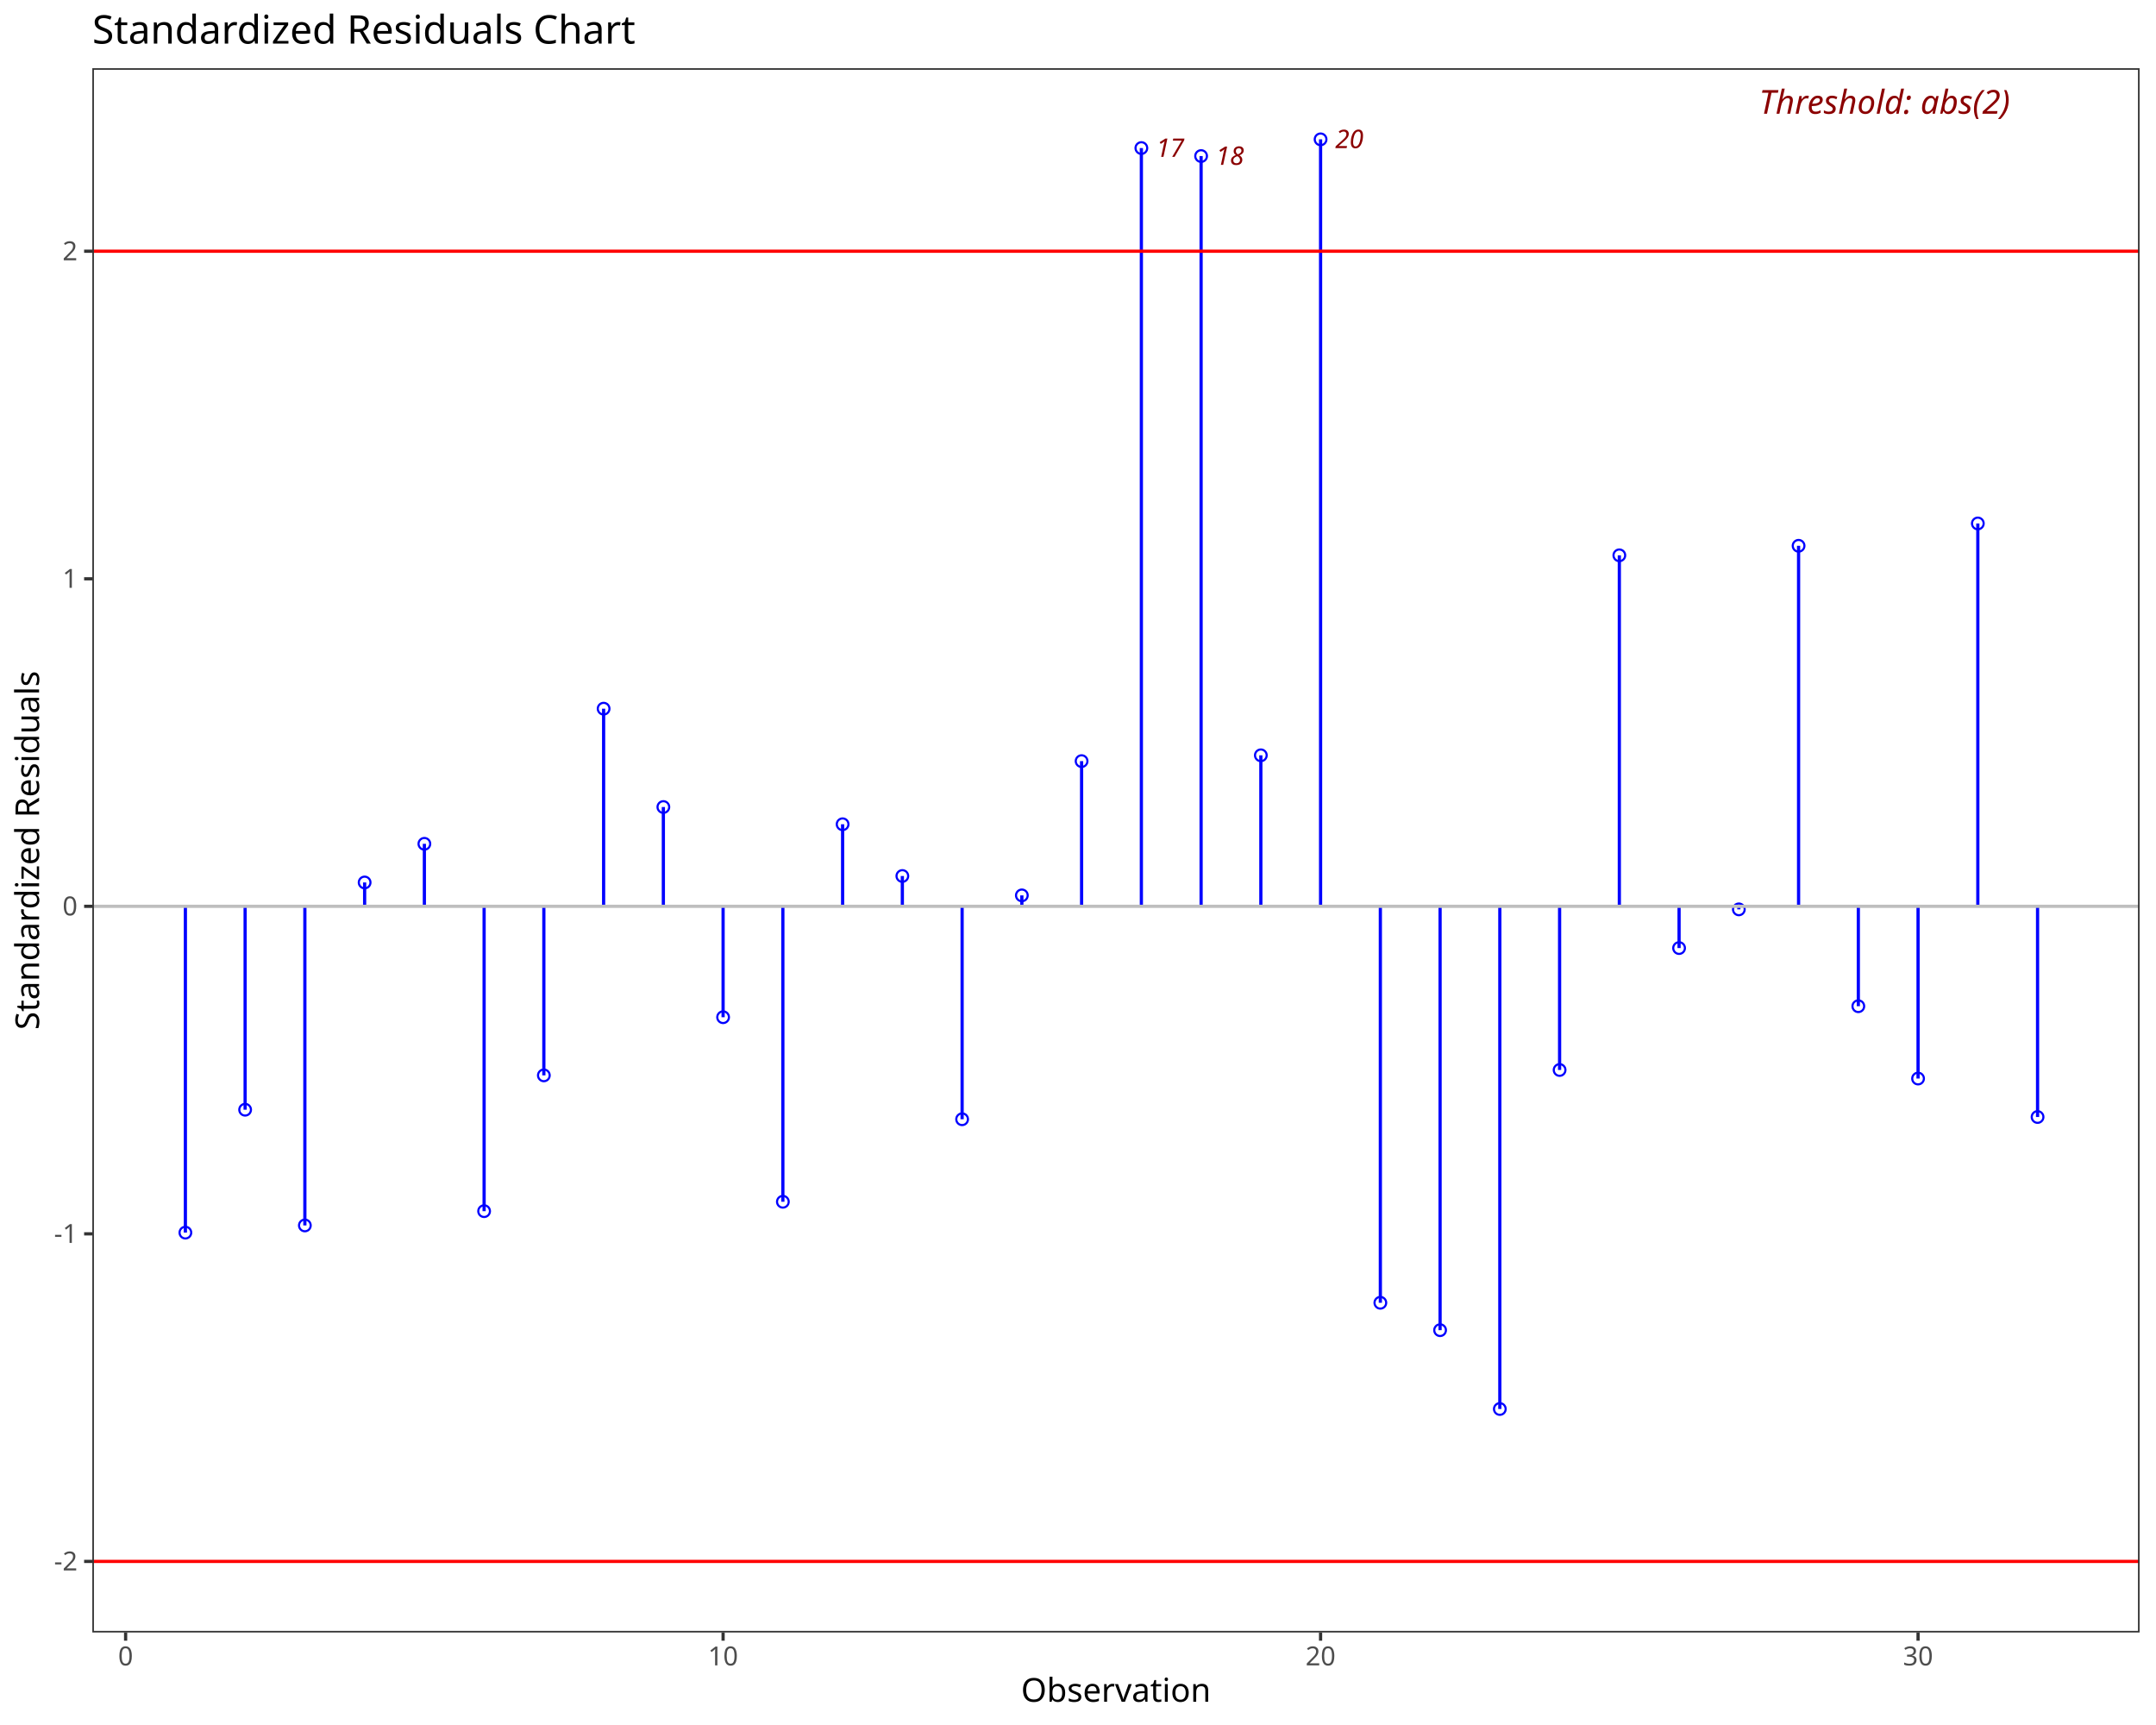
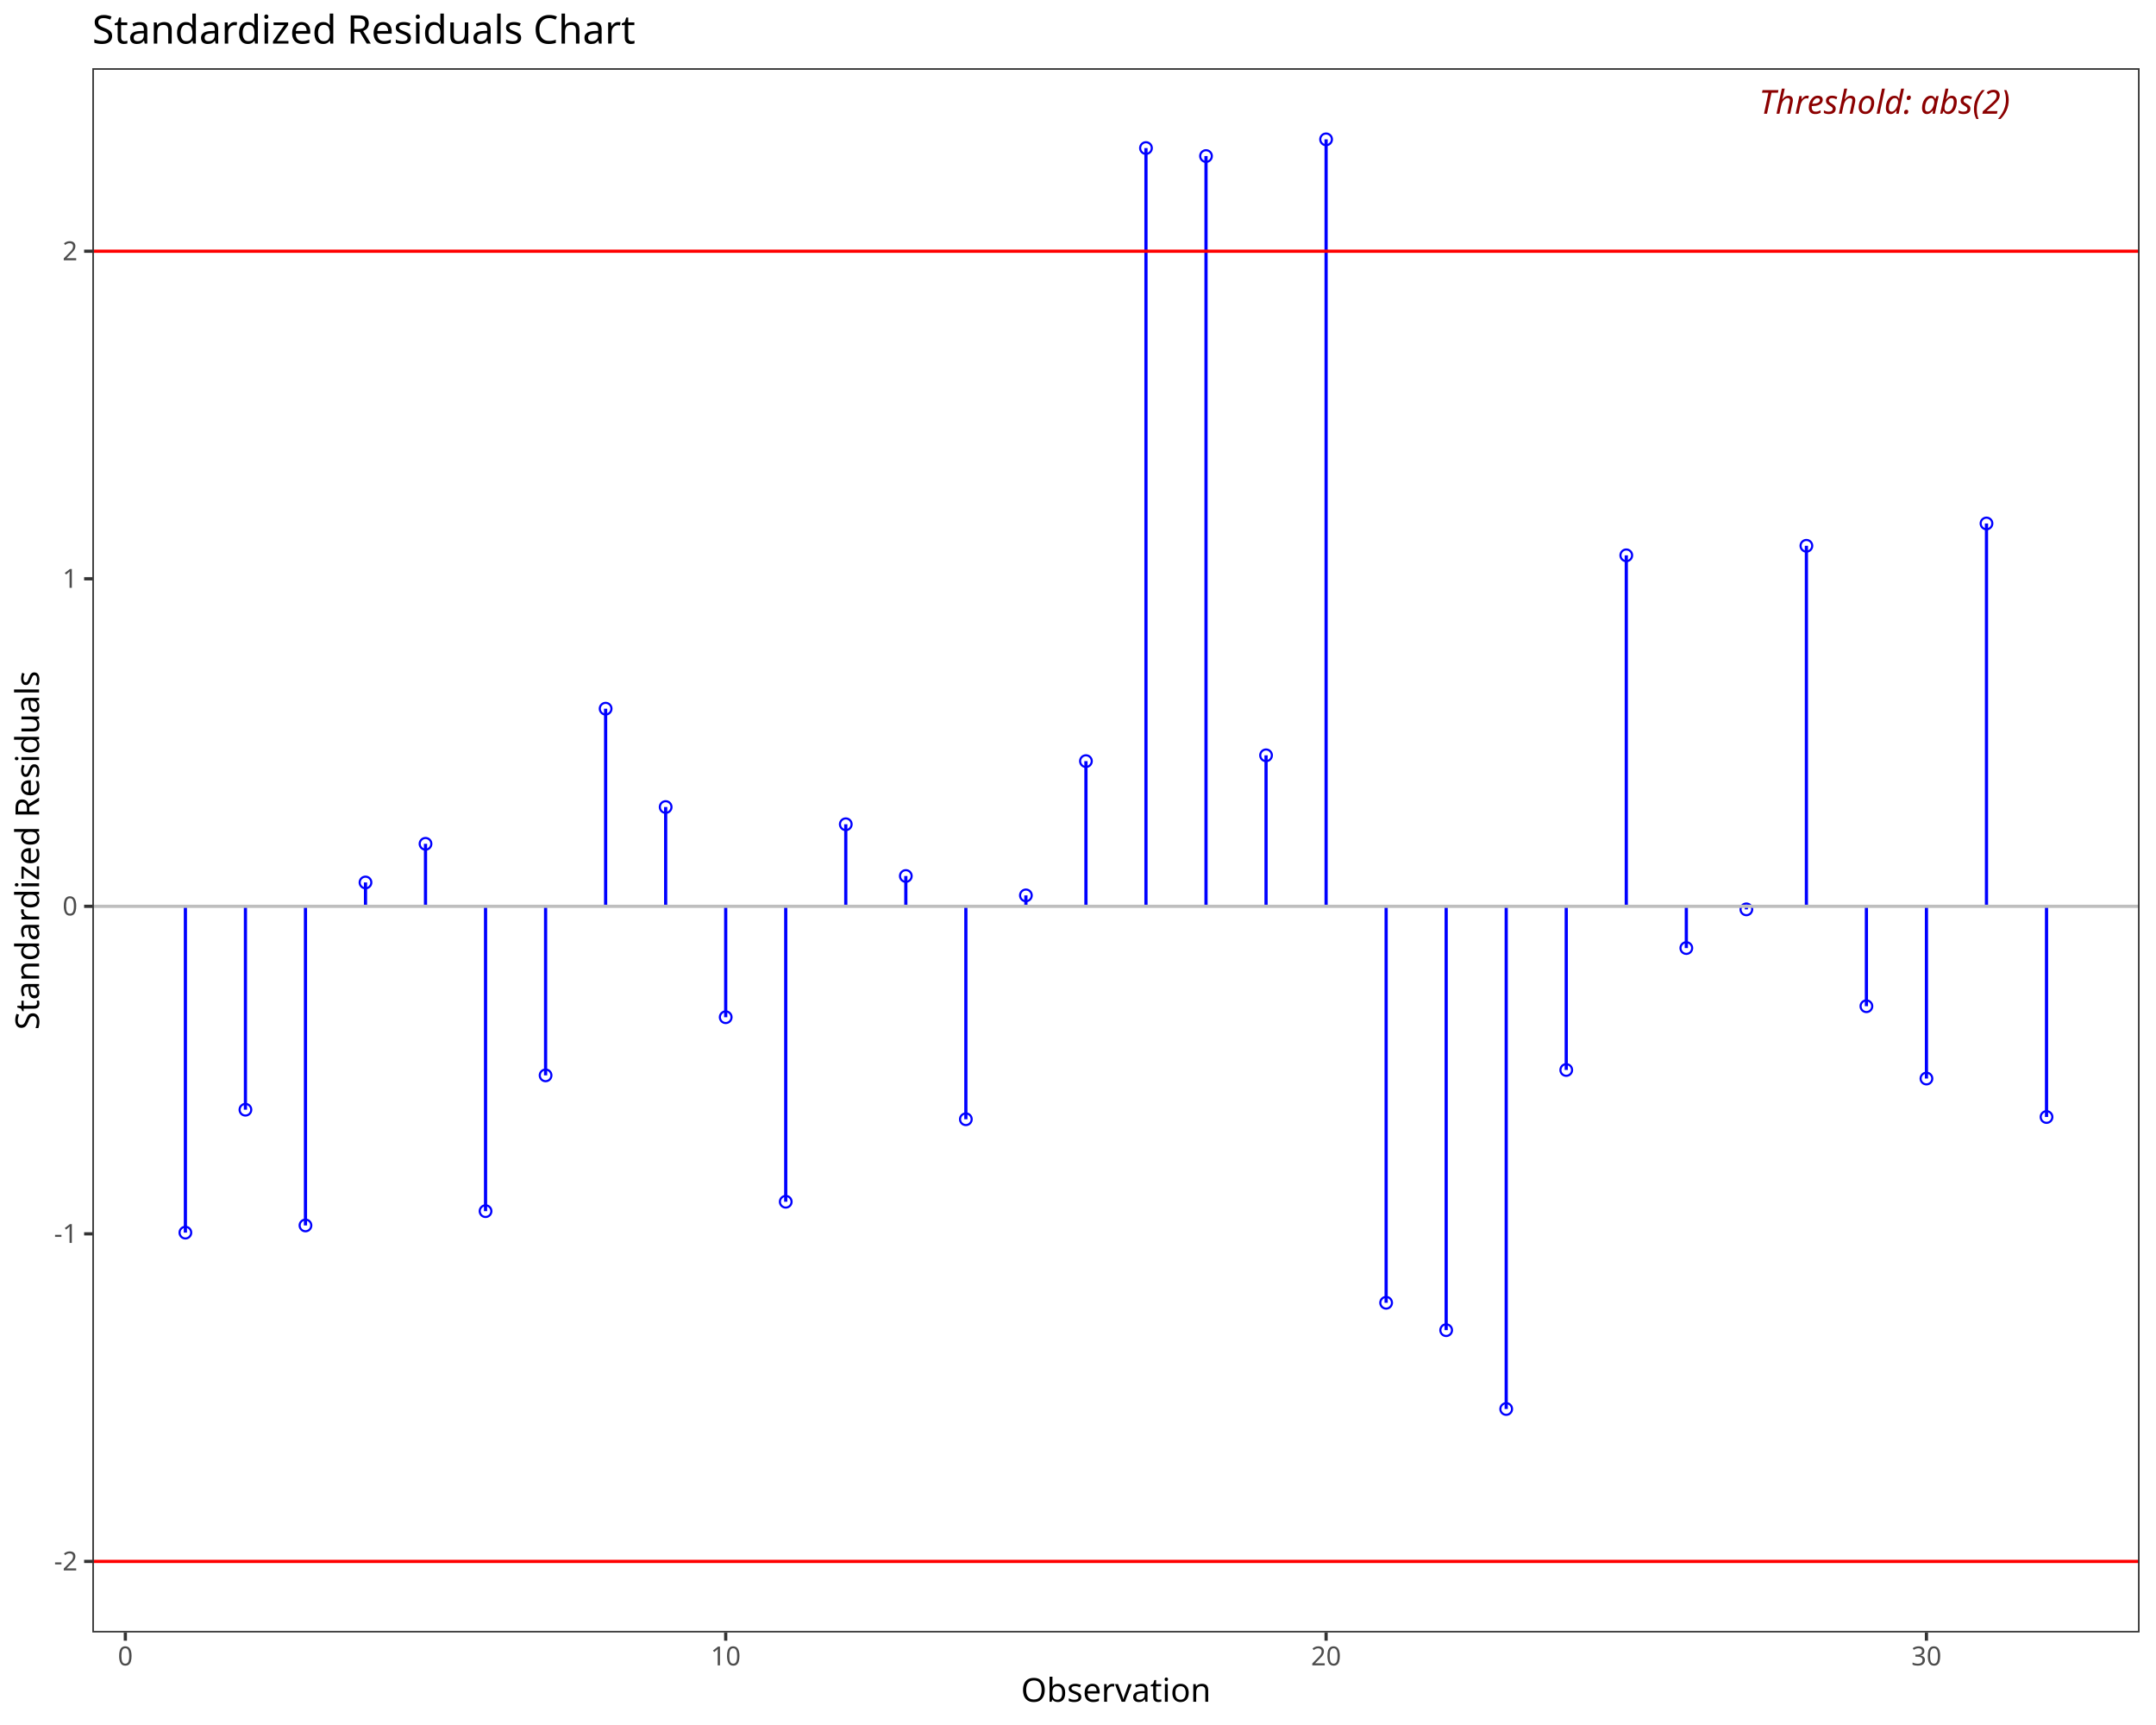
<svg xmlns="http://www.w3.org/2000/svg" class="svglite" data-engine-version="2.0" width="720.00pt" height="576.00pt" viewBox="0 0 720.00 576.00">
  <defs>
    <style type="text/css">
    .svglite line, .svglite polyline, .svglite polygon, .svglite path, .svglite rect, .svglite circle {
      fill: none;
      stroke: #000000;
      stroke-linecap: round;
      stroke-linejoin: round;
      stroke-miterlimit: 10.00;
    }
  </style>
  </defs>
  <rect width="100%" height="100%" style="stroke: none; fill: #FFFFFF;" />
  <defs>
    <clipPath id="cpMC4wMHw3MjAuMDB8MC4wMHw1NzYuMDA=">
      <rect x="0.00" y="0.00" width="720.00" height="576.00" />
    </clipPath>
  </defs>
  <g clip-path="url(#cpMC4wMHw3MjAuMDB8MC4wMHw1NzYuMDA=)">
    <rect x="0.00" y="0.00" width="720.00" height="576.00" style="stroke-width: 1.07; stroke: #FFFFFF; fill: #FFFFFF;" />
  </g>
  <defs>
    <clipPath id="cpMzAuODN8NzE0LjUyfDIyLjc4fDU0NS4xMQ==">
      <rect x="30.83" y="22.78" width="683.69" height="522.33" />
    </clipPath>
  </defs>
  <g clip-path="url(#cpMzAuODN8NzE0LjUyfDIyLjc4fDU0NS4xMQ==)">
    <rect x="30.83" y="22.78" width="683.69" height="522.33" style="stroke-width: 1.07; stroke: none; fill: #FFFFFF;" />
    <line x1="61.91" y1="302.63" x2="61.91" y2="411.59" style="stroke-width: 1.07; stroke: #0000FF; stroke-linecap: butt;" />
-     <line x1="81.86" y1="302.63" x2="81.86" y2="370.55" style="stroke-width: 1.07; stroke: #0000FF; stroke-linecap: butt;" />
-     <line x1="101.81" y1="302.63" x2="101.81" y2="409.19" style="stroke-width: 1.07; stroke: #0000FF; stroke-linecap: butt;" />
-     <line x1="121.77" y1="302.63" x2="121.77" y2="294.67" style="stroke-width: 1.07; stroke: #0000FF; stroke-linecap: butt;" />
-     <line x1="141.72" y1="302.63" x2="141.72" y2="281.76" style="stroke-width: 1.07; stroke: #0000FF; stroke-linecap: butt;" />
-     <line x1="161.67" y1="302.63" x2="161.67" y2="404.42" style="stroke-width: 1.07; stroke: #0000FF; stroke-linecap: butt;" />
-     <line x1="181.62" y1="302.63" x2="181.62" y2="359.08" style="stroke-width: 1.07; stroke: #0000FF; stroke-linecap: butt;" />
-     <line x1="201.58" y1="302.63" x2="201.58" y2="236.64" style="stroke-width: 1.07; stroke: #0000FF; stroke-linecap: butt;" />
-     <line x1="221.53" y1="302.63" x2="221.53" y2="269.48" style="stroke-width: 1.07; stroke: #0000FF; stroke-linecap: butt;" />
-     <line x1="241.48" y1="302.63" x2="241.48" y2="339.66" style="stroke-width: 1.07; stroke: #0000FF; stroke-linecap: butt;" />
-     <line x1="261.44" y1="302.63" x2="261.44" y2="401.28" style="stroke-width: 1.07; stroke: #0000FF; stroke-linecap: butt;" />
-     <line x1="281.39" y1="302.63" x2="281.39" y2="275.23" style="stroke-width: 1.07; stroke: #0000FF; stroke-linecap: butt;" />
-     <line x1="301.34" y1="302.63" x2="301.34" y2="292.51" style="stroke-width: 1.07; stroke: #0000FF; stroke-linecap: butt;" />
-     <line x1="321.30" y1="302.63" x2="321.30" y2="373.73" style="stroke-width: 1.07; stroke: #0000FF; stroke-linecap: butt;" />
-     <line x1="341.25" y1="302.63" x2="341.25" y2="298.98" style="stroke-width: 1.07; stroke: #0000FF; stroke-linecap: butt;" />
-     <line x1="361.20" y1="302.63" x2="361.20" y2="254.15" style="stroke-width: 1.07; stroke: #0000FF; stroke-linecap: butt;" />
-     <line x1="381.16" y1="302.63" x2="381.16" y2="49.44" style="stroke-width: 1.07; stroke: #0000FF; stroke-linecap: butt;" />
-     <line x1="401.11" y1="302.63" x2="401.11" y2="52.11" style="stroke-width: 1.07; stroke: #0000FF; stroke-linecap: butt;" />
-     <line x1="421.06" y1="302.63" x2="421.06" y2="252.21" style="stroke-width: 1.07; stroke: #0000FF; stroke-linecap: butt;" />
-     <line x1="441.01" y1="302.63" x2="441.01" y2="46.53" style="stroke-width: 1.07; stroke: #0000FF; stroke-linecap: butt;" />
-     <line x1="460.97" y1="302.63" x2="460.97" y2="435.01" style="stroke-width: 1.07; stroke: #0000FF; stroke-linecap: butt;" />
-     <line x1="480.92" y1="302.63" x2="480.92" y2="444.16" style="stroke-width: 1.07; stroke: #0000FF; stroke-linecap: butt;" />
-     <line x1="500.87" y1="302.63" x2="500.87" y2="470.48" style="stroke-width: 1.07; stroke: #0000FF; stroke-linecap: butt;" />
-     <line x1="520.83" y1="302.63" x2="520.83" y2="357.28" style="stroke-width: 1.07; stroke: #0000FF; stroke-linecap: butt;" />
-     <line x1="540.78" y1="302.63" x2="540.78" y2="185.43" style="stroke-width: 1.07; stroke: #0000FF; stroke-linecap: butt;" />
-     <line x1="560.73" y1="302.63" x2="560.73" y2="316.57" style="stroke-width: 1.07; stroke: #0000FF; stroke-linecap: butt;" />
-     <line x1="580.69" y1="302.63" x2="580.69" y2="303.65" style="stroke-width: 1.07; stroke: #0000FF; stroke-linecap: butt;" />
-     <line x1="600.64" y1="302.63" x2="600.64" y2="182.25" style="stroke-width: 1.07; stroke: #0000FF; stroke-linecap: butt;" />
-     <line x1="620.59" y1="302.63" x2="620.59" y2="335.99" style="stroke-width: 1.07; stroke: #0000FF; stroke-linecap: butt;" />
-     <line x1="640.54" y1="302.63" x2="640.54" y2="360.14" style="stroke-width: 1.07; stroke: #0000FF; stroke-linecap: butt;" />
-     <line x1="660.50" y1="302.63" x2="660.50" y2="174.79" style="stroke-width: 1.07; stroke: #0000FF; stroke-linecap: butt;" />
-     <line x1="680.45" y1="302.63" x2="680.45" y2="372.98" style="stroke-width: 1.07; stroke: #0000FF; stroke-linecap: butt;" />
+     <line x1="81.96" y1="302.63" x2="81.96" y2="370.55" style="stroke-width: 1.07; stroke: #0000FF; stroke-linecap: butt;" />
+     <line x1="102.01" y1="302.63" x2="102.01" y2="409.19" style="stroke-width: 1.07; stroke: #0000FF; stroke-linecap: butt;" />
+     <line x1="122.06" y1="302.63" x2="122.06" y2="294.67" style="stroke-width: 1.07; stroke: #0000FF; stroke-linecap: butt;" />
+     <line x1="142.10" y1="302.63" x2="142.10" y2="281.76" style="stroke-width: 1.07; stroke: #0000FF; stroke-linecap: butt;" />
+     <line x1="162.15" y1="302.63" x2="162.15" y2="404.42" style="stroke-width: 1.07; stroke: #0000FF; stroke-linecap: butt;" />
+     <line x1="182.20" y1="302.63" x2="182.20" y2="359.08" style="stroke-width: 1.07; stroke: #0000FF; stroke-linecap: butt;" />
+     <line x1="202.25" y1="302.63" x2="202.25" y2="236.64" style="stroke-width: 1.07; stroke: #0000FF; stroke-linecap: butt;" />
+     <line x1="222.30" y1="302.63" x2="222.30" y2="269.48" style="stroke-width: 1.07; stroke: #0000FF; stroke-linecap: butt;" />
+     <line x1="242.35" y1="302.63" x2="242.35" y2="339.66" style="stroke-width: 1.07; stroke: #0000FF; stroke-linecap: butt;" />
+     <line x1="262.40" y1="302.63" x2="262.40" y2="401.28" style="stroke-width: 1.07; stroke: #0000FF; stroke-linecap: butt;" />
+     <line x1="282.45" y1="302.63" x2="282.45" y2="275.23" style="stroke-width: 1.07; stroke: #0000FF; stroke-linecap: butt;" />
+     <line x1="302.50" y1="302.63" x2="302.50" y2="292.51" style="stroke-width: 1.07; stroke: #0000FF; stroke-linecap: butt;" />
+     <line x1="322.55" y1="302.63" x2="322.55" y2="373.73" style="stroke-width: 1.07; stroke: #0000FF; stroke-linecap: butt;" />
+     <line x1="342.60" y1="302.63" x2="342.60" y2="298.98" style="stroke-width: 1.07; stroke: #0000FF; stroke-linecap: butt;" />
+     <line x1="362.65" y1="302.63" x2="362.65" y2="254.15" style="stroke-width: 1.07; stroke: #0000FF; stroke-linecap: butt;" />
+     <line x1="382.70" y1="302.63" x2="382.70" y2="49.44" style="stroke-width: 1.07; stroke: #0000FF; stroke-linecap: butt;" />
+     <line x1="402.75" y1="302.63" x2="402.75" y2="52.11" style="stroke-width: 1.07; stroke: #0000FF; stroke-linecap: butt;" />
+     <line x1="422.80" y1="302.63" x2="422.80" y2="252.21" style="stroke-width: 1.07; stroke: #0000FF; stroke-linecap: butt;" />
+     <line x1="442.85" y1="302.63" x2="442.85" y2="46.53" style="stroke-width: 1.07; stroke: #0000FF; stroke-linecap: butt;" />
+     <line x1="462.90" y1="302.63" x2="462.90" y2="435.01" style="stroke-width: 1.07; stroke: #0000FF; stroke-linecap: butt;" />
+     <line x1="482.95" y1="302.63" x2="482.95" y2="444.16" style="stroke-width: 1.07; stroke: #0000FF; stroke-linecap: butt;" />
+     <line x1="503.00" y1="302.63" x2="503.00" y2="470.48" style="stroke-width: 1.07; stroke: #0000FF; stroke-linecap: butt;" />
+     <line x1="523.05" y1="302.63" x2="523.05" y2="357.28" style="stroke-width: 1.07; stroke: #0000FF; stroke-linecap: butt;" />
+     <line x1="543.10" y1="302.63" x2="543.10" y2="185.43" style="stroke-width: 1.07; stroke: #0000FF; stroke-linecap: butt;" />
+     <line x1="563.15" y1="302.63" x2="563.15" y2="316.57" style="stroke-width: 1.07; stroke: #0000FF; stroke-linecap: butt;" />
+     <line x1="583.20" y1="302.63" x2="583.20" y2="303.65" style="stroke-width: 1.07; stroke: #0000FF; stroke-linecap: butt;" />
+     <line x1="603.25" y1="302.63" x2="603.25" y2="182.25" style="stroke-width: 1.07; stroke: #0000FF; stroke-linecap: butt;" />
+     <line x1="623.29" y1="302.63" x2="623.29" y2="335.99" style="stroke-width: 1.07; stroke: #0000FF; stroke-linecap: butt;" />
+     <line x1="643.34" y1="302.63" x2="643.34" y2="360.14" style="stroke-width: 1.07; stroke: #0000FF; stroke-linecap: butt;" />
+     <line x1="663.39" y1="302.63" x2="663.39" y2="174.79" style="stroke-width: 1.07; stroke: #0000FF; stroke-linecap: butt;" />
+     <line x1="683.44" y1="302.63" x2="683.44" y2="372.98" style="stroke-width: 1.07; stroke: #0000FF; stroke-linecap: butt;" />
    <circle cx="61.91" cy="411.59" r="1.95" style="stroke-width: 0.71; stroke: #0000FF;" />
-     <circle cx="81.86" cy="370.55" r="1.95" style="stroke-width: 0.71; stroke: #0000FF;" />
-     <circle cx="101.81" cy="409.19" r="1.95" style="stroke-width: 0.71; stroke: #0000FF;" />
-     <circle cx="121.77" cy="294.67" r="1.95" style="stroke-width: 0.71; stroke: #0000FF;" />
-     <circle cx="141.72" cy="281.76" r="1.95" style="stroke-width: 0.71; stroke: #0000FF;" />
-     <circle cx="161.67" cy="404.42" r="1.95" style="stroke-width: 0.71; stroke: #0000FF;" />
-     <circle cx="181.62" cy="359.08" r="1.95" style="stroke-width: 0.71; stroke: #0000FF;" />
-     <circle cx="201.58" cy="236.64" r="1.95" style="stroke-width: 0.71; stroke: #0000FF;" />
-     <circle cx="221.53" cy="269.48" r="1.95" style="stroke-width: 0.71; stroke: #0000FF;" />
-     <circle cx="241.48" cy="339.66" r="1.95" style="stroke-width: 0.71; stroke: #0000FF;" />
-     <circle cx="261.44" cy="401.28" r="1.95" style="stroke-width: 0.71; stroke: #0000FF;" />
-     <circle cx="281.39" cy="275.23" r="1.95" style="stroke-width: 0.71; stroke: #0000FF;" />
-     <circle cx="301.34" cy="292.51" r="1.95" style="stroke-width: 0.71; stroke: #0000FF;" />
-     <circle cx="321.30" cy="373.73" r="1.95" style="stroke-width: 0.71; stroke: #0000FF;" />
-     <circle cx="341.25" cy="298.98" r="1.95" style="stroke-width: 0.71; stroke: #0000FF;" />
-     <circle cx="361.20" cy="254.15" r="1.95" style="stroke-width: 0.71; stroke: #0000FF;" />
-     <circle cx="381.16" cy="49.44" r="1.95" style="stroke-width: 0.71; stroke: #0000FF;" />
-     <circle cx="401.11" cy="52.11" r="1.95" style="stroke-width: 0.71; stroke: #0000FF;" />
-     <circle cx="421.06" cy="252.21" r="1.95" style="stroke-width: 0.71; stroke: #0000FF;" />
-     <circle cx="441.01" cy="46.53" r="1.95" style="stroke-width: 0.71; stroke: #0000FF;" />
-     <circle cx="460.97" cy="435.01" r="1.95" style="stroke-width: 0.71; stroke: #0000FF;" />
-     <circle cx="480.92" cy="444.16" r="1.95" style="stroke-width: 0.71; stroke: #0000FF;" />
-     <circle cx="500.87" cy="470.48" r="1.95" style="stroke-width: 0.71; stroke: #0000FF;" />
-     <circle cx="520.83" cy="357.28" r="1.95" style="stroke-width: 0.71; stroke: #0000FF;" />
-     <circle cx="540.78" cy="185.43" r="1.95" style="stroke-width: 0.71; stroke: #0000FF;" />
-     <circle cx="560.73" cy="316.57" r="1.95" style="stroke-width: 0.71; stroke: #0000FF;" />
-     <circle cx="580.69" cy="303.65" r="1.95" style="stroke-width: 0.71; stroke: #0000FF;" />
-     <circle cx="600.64" cy="182.25" r="1.95" style="stroke-width: 0.71; stroke: #0000FF;" />
-     <circle cx="620.59" cy="335.99" r="1.95" style="stroke-width: 0.71; stroke: #0000FF;" />
-     <circle cx="640.54" cy="360.14" r="1.95" style="stroke-width: 0.71; stroke: #0000FF;" />
-     <circle cx="660.50" cy="174.79" r="1.95" style="stroke-width: 0.71; stroke: #0000FF;" />
-     <circle cx="680.45" cy="372.98" r="1.95" style="stroke-width: 0.71; stroke: #0000FF;" />
+     <circle cx="81.96" cy="370.55" r="1.95" style="stroke-width: 0.71; stroke: #0000FF;" />
+     <circle cx="102.01" cy="409.19" r="1.95" style="stroke-width: 0.71; stroke: #0000FF;" />
+     <circle cx="122.06" cy="294.67" r="1.95" style="stroke-width: 0.71; stroke: #0000FF;" />
+     <circle cx="142.10" cy="281.76" r="1.95" style="stroke-width: 0.71; stroke: #0000FF;" />
+     <circle cx="162.15" cy="404.42" r="1.95" style="stroke-width: 0.71; stroke: #0000FF;" />
+     <circle cx="182.20" cy="359.08" r="1.95" style="stroke-width: 0.71; stroke: #0000FF;" />
+     <circle cx="202.25" cy="236.64" r="1.95" style="stroke-width: 0.71; stroke: #0000FF;" />
+     <circle cx="222.30" cy="269.48" r="1.95" style="stroke-width: 0.71; stroke: #0000FF;" />
+     <circle cx="242.35" cy="339.66" r="1.95" style="stroke-width: 0.71; stroke: #0000FF;" />
+     <circle cx="262.40" cy="401.28" r="1.95" style="stroke-width: 0.71; stroke: #0000FF;" />
+     <circle cx="282.45" cy="275.23" r="1.95" style="stroke-width: 0.71; stroke: #0000FF;" />
+     <circle cx="302.50" cy="292.51" r="1.95" style="stroke-width: 0.71; stroke: #0000FF;" />
+     <circle cx="322.55" cy="373.73" r="1.95" style="stroke-width: 0.71; stroke: #0000FF;" />
+     <circle cx="342.60" cy="298.98" r="1.95" style="stroke-width: 0.71; stroke: #0000FF;" />
+     <circle cx="362.65" cy="254.15" r="1.95" style="stroke-width: 0.71; stroke: #0000FF;" />
+     <circle cx="382.70" cy="49.44" r="1.95" style="stroke-width: 0.71; stroke: #0000FF;" />
+     <circle cx="402.75" cy="52.11" r="1.95" style="stroke-width: 0.71; stroke: #0000FF;" />
+     <circle cx="422.80" cy="252.21" r="1.95" style="stroke-width: 0.71; stroke: #0000FF;" />
+     <circle cx="442.85" cy="46.53" r="1.95" style="stroke-width: 0.71; stroke: #0000FF;" />
+     <circle cx="462.90" cy="435.01" r="1.95" style="stroke-width: 0.71; stroke: #0000FF;" />
+     <circle cx="482.95" cy="444.16" r="1.95" style="stroke-width: 0.71; stroke: #0000FF;" />
+     <circle cx="503.00" cy="470.48" r="1.95" style="stroke-width: 0.71; stroke: #0000FF;" />
+     <circle cx="523.05" cy="357.28" r="1.95" style="stroke-width: 0.71; stroke: #0000FF;" />
+     <circle cx="543.10" cy="185.43" r="1.95" style="stroke-width: 0.71; stroke: #0000FF;" />
+     <circle cx="563.15" cy="316.57" r="1.95" style="stroke-width: 0.71; stroke: #0000FF;" />
+     <circle cx="583.20" cy="303.65" r="1.95" style="stroke-width: 0.71; stroke: #0000FF;" />
+     <circle cx="603.25" cy="182.25" r="1.95" style="stroke-width: 0.71; stroke: #0000FF;" />
+     <circle cx="623.29" cy="335.99" r="1.95" style="stroke-width: 0.71; stroke: #0000FF;" />
+     <circle cx="643.34" cy="360.14" r="1.95" style="stroke-width: 0.71; stroke: #0000FF;" />
+     <circle cx="663.39" cy="174.79" r="1.95" style="stroke-width: 0.71; stroke: #0000FF;" />
+     <circle cx="683.44" cy="372.98" r="1.95" style="stroke-width: 0.71; stroke: #0000FF;" />
    <line x1="30.83" y1="302.63" x2="714.52" y2="302.63" style="stroke-width: 1.07; stroke: #BEBEBE; stroke-linecap: butt;" />
    <line x1="30.83" y1="83.89" x2="714.52" y2="83.89" style="stroke-width: 1.07; stroke: #FF0000; stroke-linecap: butt;" />
    <line x1="30.83" y1="521.37" x2="714.52" y2="521.37" style="stroke-width: 1.07; stroke: #FF0000; stroke-linecap: butt;" />
-     <text x="386.05" y="52.38" style="font-size: 8.54px; font-style: italic; fill: #8B0000; font-family: sans;" textLength="9.50px" lengthAdjust="spacingAndGlyphs">17</text>
-     <text x="406.00" y="55.05" style="font-size: 8.54px; font-style: italic; fill: #8B0000; font-family: sans;" textLength="9.50px" lengthAdjust="spacingAndGlyphs">18</text>
-     <text x="445.91" y="49.46" style="font-size: 8.54px; font-style: italic; fill: #8B0000; font-family: sans;" textLength="9.50px" lengthAdjust="spacingAndGlyphs">20</text>
    <text x="671.26" y="37.98" text-anchor="end" style="font-size: 11.04px; font-style: italic; fill: #8B0000; font-family: sans;" textLength="86.53px" lengthAdjust="spacingAndGlyphs">Threshold: abs(2)</text>
    <rect x="30.83" y="22.78" width="683.69" height="522.33" style="stroke-width: 1.07; stroke: #333333;" />
  </g>
  <g clip-path="url(#cpMC4wMHw3MjAuMDB8MC4wMHw1NzYuMDA=)">
    <text x="25.90" y="524.40" text-anchor="end" style="font-size: 8.80px; fill: #4D4D4D; font-family: sans;" textLength="7.82px" lengthAdjust="spacingAndGlyphs">-2</text>
    <text x="25.90" y="415.03" text-anchor="end" style="font-size: 8.80px; fill: #4D4D4D; font-family: sans;" textLength="7.82px" lengthAdjust="spacingAndGlyphs">-1</text>
    <text x="25.90" y="305.66" text-anchor="end" style="font-size: 8.80px; fill: #4D4D4D; font-family: sans;" textLength="4.89px" lengthAdjust="spacingAndGlyphs">0</text>
    <text x="25.90" y="196.29" text-anchor="end" style="font-size: 8.80px; fill: #4D4D4D; font-family: sans;" textLength="4.89px" lengthAdjust="spacingAndGlyphs">1</text>
    <text x="25.90" y="86.91" text-anchor="end" style="font-size: 8.80px; fill: #4D4D4D; font-family: sans;" textLength="4.89px" lengthAdjust="spacingAndGlyphs">2</text>
    <polyline points="28.09,521.37 30.83,521.37 " style="stroke-width: 1.07; stroke: #333333; stroke-linecap: butt;" />
    <polyline points="28.09,412.00 30.83,412.00 " style="stroke-width: 1.07; stroke: #333333; stroke-linecap: butt;" />
    <polyline points="28.09,302.63 30.83,302.63 " style="stroke-width: 1.07; stroke: #333333; stroke-linecap: butt;" />
    <polyline points="28.09,193.26 30.83,193.26 " style="stroke-width: 1.07; stroke: #333333; stroke-linecap: butt;" />
    <polyline points="28.09,83.89 30.83,83.89 " style="stroke-width: 1.07; stroke: #333333; stroke-linecap: butt;" />
-     <polyline points="41.95,547.85 41.95,545.11 " style="stroke-width: 1.07; stroke: #333333; stroke-linecap: butt;" />
-     <polyline points="241.48,547.85 241.48,545.11 " style="stroke-width: 1.07; stroke: #333333; stroke-linecap: butt;" />
-     <polyline points="441.01,547.85 441.01,545.11 " style="stroke-width: 1.07; stroke: #333333; stroke-linecap: butt;" />
-     <polyline points="640.54,547.85 640.54,545.11 " style="stroke-width: 1.07; stroke: #333333; stroke-linecap: butt;" />
-     <text x="41.95" y="556.10" text-anchor="middle" style="font-size: 8.80px; fill: #4D4D4D; font-family: sans;" textLength="4.89px" lengthAdjust="spacingAndGlyphs">0</text>
-     <text x="241.48" y="556.10" text-anchor="middle" style="font-size: 8.80px; fill: #4D4D4D; font-family: sans;" textLength="9.79px" lengthAdjust="spacingAndGlyphs">10</text>
-     <text x="441.01" y="556.10" text-anchor="middle" style="font-size: 8.80px; fill: #4D4D4D; font-family: sans;" textLength="9.79px" lengthAdjust="spacingAndGlyphs">20</text>
-     <text x="640.54" y="556.10" text-anchor="middle" style="font-size: 8.80px; fill: #4D4D4D; font-family: sans;" textLength="9.79px" lengthAdjust="spacingAndGlyphs">30</text>
+     <polyline points="41.86,547.85 41.86,545.11 " style="stroke-width: 1.07; stroke: #333333; stroke-linecap: butt;" />
+     <polyline points="242.35,547.85 242.35,545.11 " style="stroke-width: 1.07; stroke: #333333; stroke-linecap: butt;" />
+     <polyline points="442.85,547.85 442.85,545.11 " style="stroke-width: 1.07; stroke: #333333; stroke-linecap: butt;" />
+     <polyline points="643.34,547.85 643.34,545.11 " style="stroke-width: 1.07; stroke: #333333; stroke-linecap: butt;" />
+     <text x="41.86" y="556.10" text-anchor="middle" style="font-size: 8.80px; fill: #4D4D4D; font-family: sans;" textLength="4.89px" lengthAdjust="spacingAndGlyphs">0</text>
+     <text x="242.35" y="556.10" text-anchor="middle" style="font-size: 8.80px; fill: #4D4D4D; font-family: sans;" textLength="9.79px" lengthAdjust="spacingAndGlyphs">10</text>
+     <text x="442.85" y="556.10" text-anchor="middle" style="font-size: 8.80px; fill: #4D4D4D; font-family: sans;" textLength="9.79px" lengthAdjust="spacingAndGlyphs">20</text>
+     <text x="643.34" y="556.10" text-anchor="middle" style="font-size: 8.80px; fill: #4D4D4D; font-family: sans;" textLength="9.79px" lengthAdjust="spacingAndGlyphs">30</text>
    <text x="372.67" y="568.24" text-anchor="middle" style="font-size: 11.00px; font-family: sans;" textLength="59.32px" lengthAdjust="spacingAndGlyphs">Observation</text>
    <text transform="translate(13.05,283.95) rotate(-90)" text-anchor="middle" style="font-size: 11.00px; font-family: sans;" textLength="116.20px" lengthAdjust="spacingAndGlyphs">Standardized Residuals</text>
    <text x="30.83" y="14.56" style="font-size: 13.20px; font-family: sans;" textLength="175.39px" lengthAdjust="spacingAndGlyphs">Standardized Residuals Chart</text>
  </g>
</svg>
